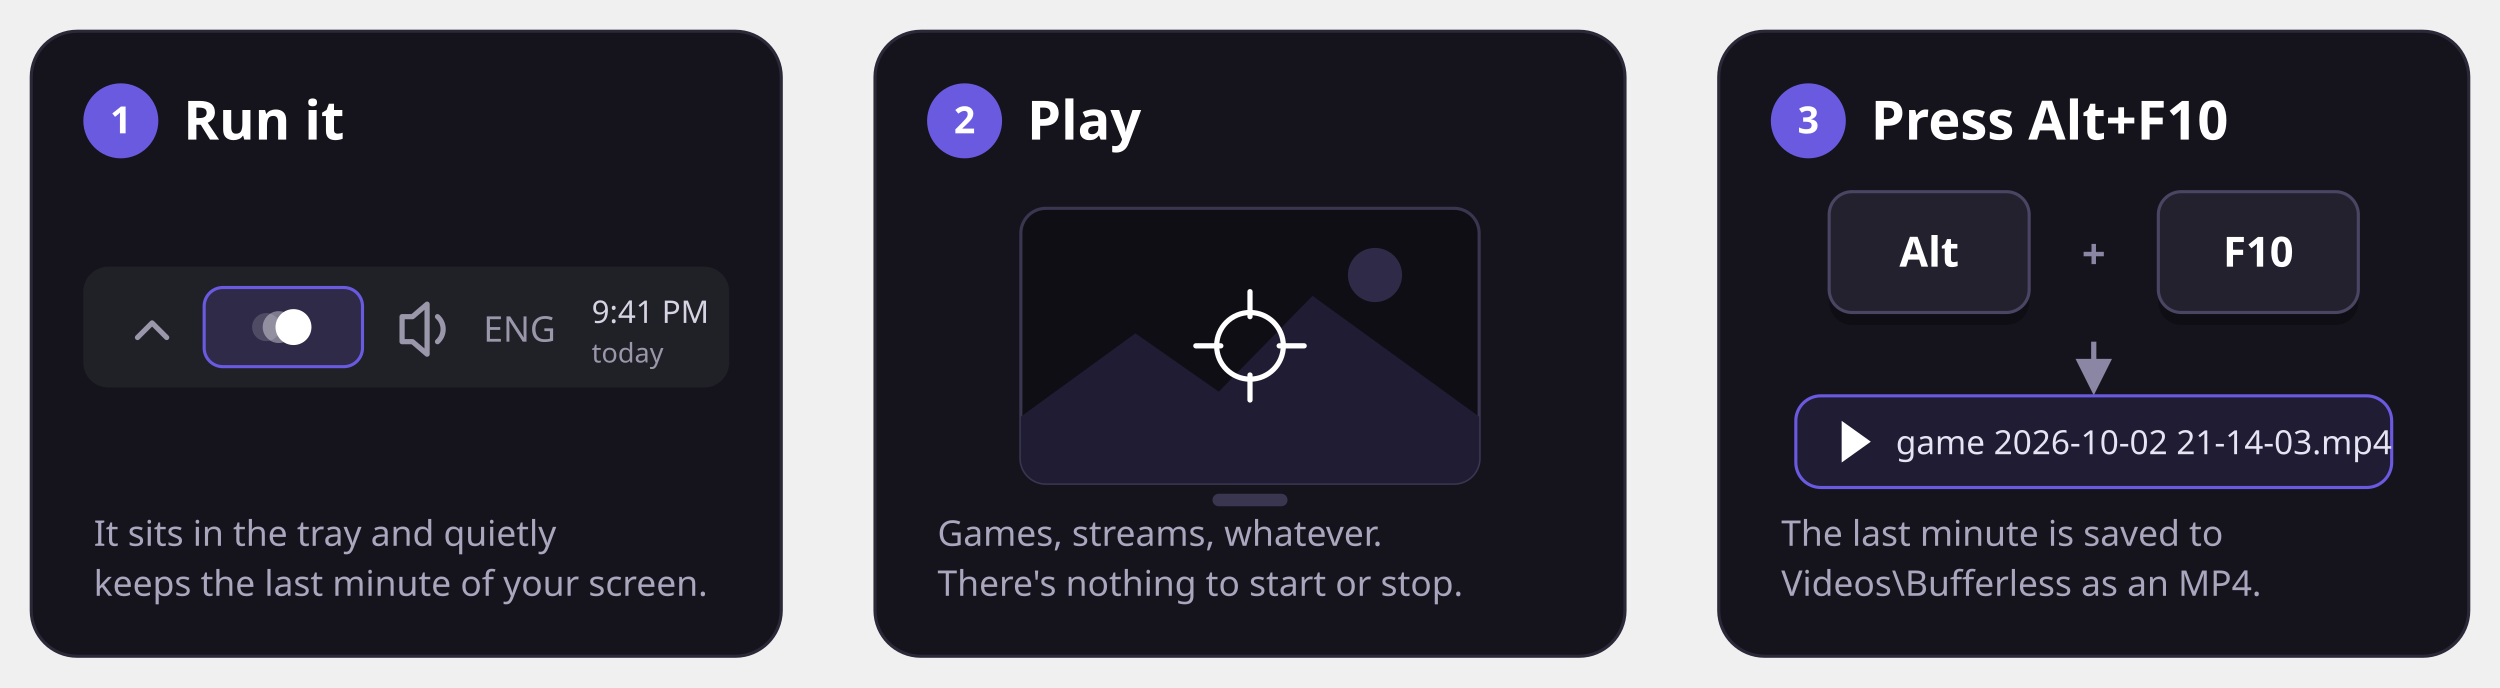
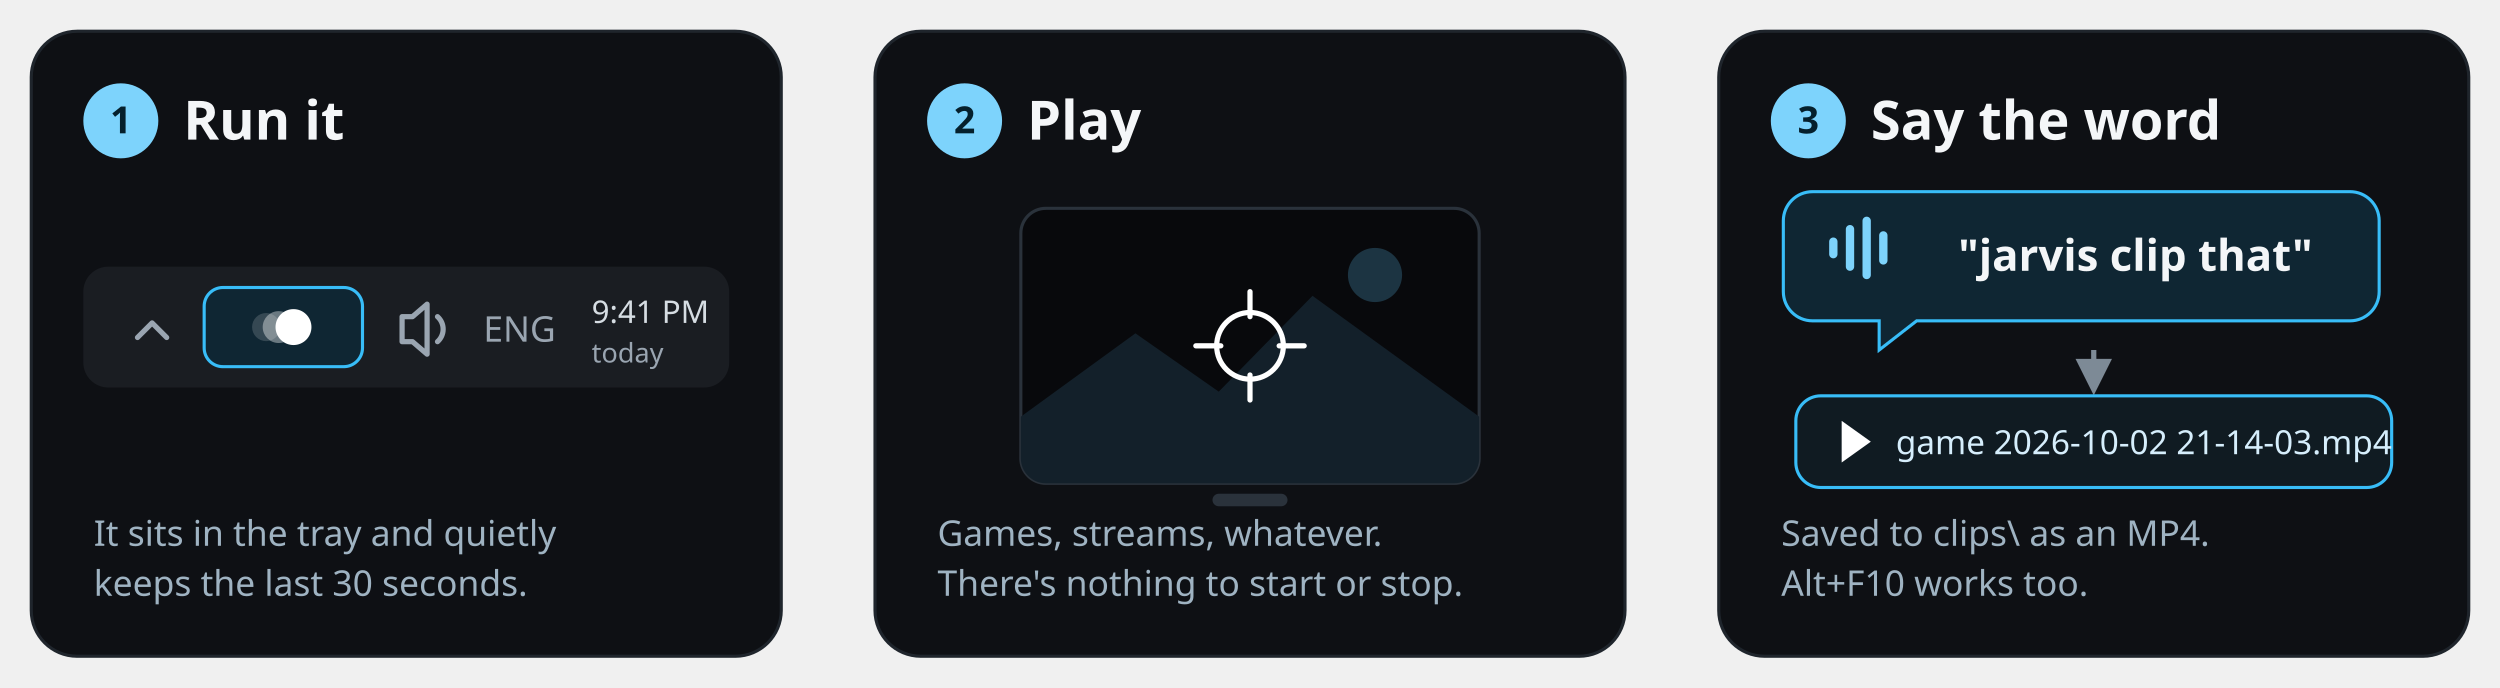
<svg xmlns="http://www.w3.org/2000/svg" viewBox="0 0 1200 330" width="1200" height="330" role="img" aria-labelledby="title desc">
  <defs>
    <marker id="arrow" viewBox="0 0 10 10" refX="5" refY="5" markerWidth="7" markerHeight="7" orient="auto-start-reverse">
-       <path d="M0 0 10 5 0 10z" fill="#8a86a3" />
+       <path d="M0 0 10 5 0 10z" fill="#7d8a96" />
    </marker>
  </defs>
  <g font-family="Segoe UI, system-ui, -apple-system, sans-serif">
-     <g fill="#15141c" stroke="#2b2838" stroke-width="1.5">
+     <g fill="#0e1014" stroke="#1f252c" stroke-width="1.5">
      <rect x="15" y="15" width="360" height="300" rx="22" />
      <rect x="420" y="15" width="360" height="300" rx="22" />
      <rect x="825" y="15" width="360" height="300" rx="22" />
    </g>
-     <g font-size="18" font-weight="700" text-anchor="middle" fill="#fff">
-       <circle cx="58" cy="58" r="18" fill="#6a5ae0" />
+     <g font-size="18" font-weight="700" text-anchor="middle" fill="#05202c">
+       <circle cx="58" cy="58" r="18" fill="#7dd3fc" />
      <text x="58" y="64">1</text>
-       <circle cx="463" cy="58" r="18" fill="#6a5ae0" />
+       <circle cx="463" cy="58" r="18" fill="#7dd3fc" />
      <text x="463" y="64">2</text>
-       <circle cx="868" cy="58" r="18" fill="#6a5ae0" />
+       <circle cx="868" cy="58" r="18" fill="#7dd3fc" />
      <text x="868" y="64">3</text>
    </g>
-     <g font-size="26" font-weight="700" fill="#fff">
+     <g font-size="26" font-weight="700" fill="#f4f6f8">
      <text x="88" y="67">Run it</text>
      <text x="493" y="67">Play</text>
-       <text x="898" y="67">Press Alt+F10</text>
+       <text x="898" y="67">Say the word</text>
    </g>
-     <rect x="40" y="128" width="310" height="58" rx="12" fill="#202027" />
-     <g fill="none" stroke="#9a97ab" stroke-width="2.5" stroke-linecap="round" stroke-linejoin="round">
+     <rect x="40" y="128" width="310" height="58" rx="12" fill="#1a1d22" />
+     <g fill="none" stroke="#9aa5b1" stroke-width="2.5" stroke-linecap="round" stroke-linejoin="round">
      <path d="M66 162l7-7 7 7" />
      <path d="M193 152h5l7-6v24l-7-6h-5z" />
      <path d="M210 152a8 8 0 0 1 0 12" />
    </g>
-     <rect x="98" y="138" width="76" height="38" rx="9" fill="#2e2a48" stroke="#6a5ae0" stroke-width="1.5" />
+     <rect x="98" y="138" width="76" height="38" rx="9" fill="#0f2633" stroke="#38bdf8" stroke-width="1.5" />
    <g transform="translate(118 145) scale(0.75)">
      <circle cx="13" cy="16" r="9" fill="#fff" opacity="0.16" />
      <circle cx="21" cy="16" r="10.2" fill="#fff" opacity="0.38" />
      <circle cx="30.5" cy="16" r="11.5" fill="#fff" />
    </g>
-     <text x="232" y="164" font-size="17" fill="#9a97ab">ENG</text>
-     <text x="284" y="155" font-size="15" fill="#d6d3e3">9:41 PM</text>
-     <text x="284" y="174" font-size="13" fill="#9a97ab">today</text>
-     <rect x="490" y="100" width="220" height="132" rx="12" fill="#0f0e15" stroke="#3a3650" stroke-width="1.5" />
-     <path d="M490 200l55-40 40 28 45-46 80 58v20a12 12 0 0 1-12 12H502a12 12 0 0 1-12-12z" fill="#1f1c33" />
-     <circle cx="660" cy="132" r="13" fill="#2e2a48" />
+     <text x="232" y="164" font-size="17" fill="#9aa5b1">ENG</text>
+     <text x="284" y="155" font-size="15" fill="#d6dde3">9:41 PM</text>
+     <text x="284" y="174" font-size="13" fill="#9aa5b1">today</text>
+     <rect x="490" y="100" width="220" height="132" rx="12" fill="#08090c" stroke="#2a323b" stroke-width="1.5" />
+     <path d="M490 200l55-40 40 28 45-46 80 58v20a12 12 0 0 1-12 12H502a12 12 0 0 1-12-12z" fill="#13202a" />
+     <circle cx="660" cy="132" r="13" fill="#1c3442" />
    <g stroke="#fff" stroke-width="2.5" stroke-linecap="round" fill="none">
      <circle cx="600" cy="166" r="16" />
      <path d="M600 140v12M600 180v12M574 166h12M614 166h12" />
    </g>
-     <path d="M585 240h30" stroke="#3a3650" stroke-width="6" stroke-linecap="round" />
-     <g font-size="20" font-weight="600" fill="#fff" text-anchor="middle">
-       <rect x="878" y="98" width="96" height="58" rx="11" fill="#0f0e15" />
-       <rect x="878" y="92" width="96" height="58" rx="11" fill="#23212e" stroke="#4a4562" stroke-width="1.5" />
-       <text x="926" y="128">Alt</text>
-       <text x="1005" y="129" fill="#8a86a3">+</text>
-       <rect x="1036" y="98" width="96" height="58" rx="11" fill="#0f0e15" />
-       <rect x="1036" y="92" width="96" height="58" rx="11" fill="#23212e" stroke="#4a4562" stroke-width="1.5" />
-       <text x="1084" y="128">F10</text>
+     <path d="M585 240h30" stroke="#2a323b" stroke-width="6" stroke-linecap="round" />
+     <path d="M870 92h258a14 14 0 0 1 14 14v34a14 14 0 0 1-14 14H920l-18 14v-14h-32a14 14 0 0 1-14-14v-34a14 14 0 0 1 14-14z" fill="#0f2633" stroke="#38bdf8" stroke-width="1.5" />
+     <g fill="#7dd3fc">
+       <rect x="878" y="114" width="4" height="10" rx="2" />
+       <rect x="886" y="108" width="4" height="22" rx="2" />
+       <rect x="894" y="104" width="4" height="30" rx="2" />
+       <rect x="902" y="111" width="4" height="16" rx="2" />
    </g>
-     <path d="M1005 164v17" stroke="#8a86a3" stroke-width="2.5" marker-end="url(#arrow)" />
-     <rect x="862" y="190" width="286" height="44" rx="12" fill="#1f1c33" stroke="#6a5ae0" stroke-width="1.5" />
+     <text x="1025" y="130" font-size="21" font-weight="600" fill="#f4f6f8" text-anchor="middle">"jarvis clip that"</text>
+     <path d="M1005 168v13" stroke="#7d8a96" stroke-width="2.5" marker-end="url(#arrow)" />
+     <rect x="862" y="190" width="286" height="44" rx="12" fill="#101b22" stroke="#38bdf8" stroke-width="1.5" />
    <path d="M884 202l14 10-14 10z" fill="#fff" />
-     <text x="910" y="218" font-size="16" fill="#e6e3f3">game 2026-10-02 21-14-03.mp4</text>
-     <g font-size="17" fill="#a9a6bd">
+     <text x="910" y="218" font-size="16" fill="#d6eefc">game 2026-10-02 21-14-03.mp4</text>
+     <g font-size="17" fill="#9fb3c2">
      <text x="45" y="262">It sits in the tray and quietly</text>
-       <text x="45" y="286">keeps the last minute of your screen.</text>
+       <text x="45" y="286">keeps the last 30 seconds.</text>
      <text x="450" y="262">Games, streams, whatever.</text>
      <text x="450" y="286">There's nothing to start or stop.</text>
-       <text x="855" y="262">The last minute is saved to</text>
-       <text x="855" y="286">Videos\Bufferless as an MP4.</text>
+       <text x="855" y="262">Saved to clips\ as an MP4.</text>
+       <text x="855" y="286">Alt+F10 works too.</text>
    </g>
  </g>
</svg>
